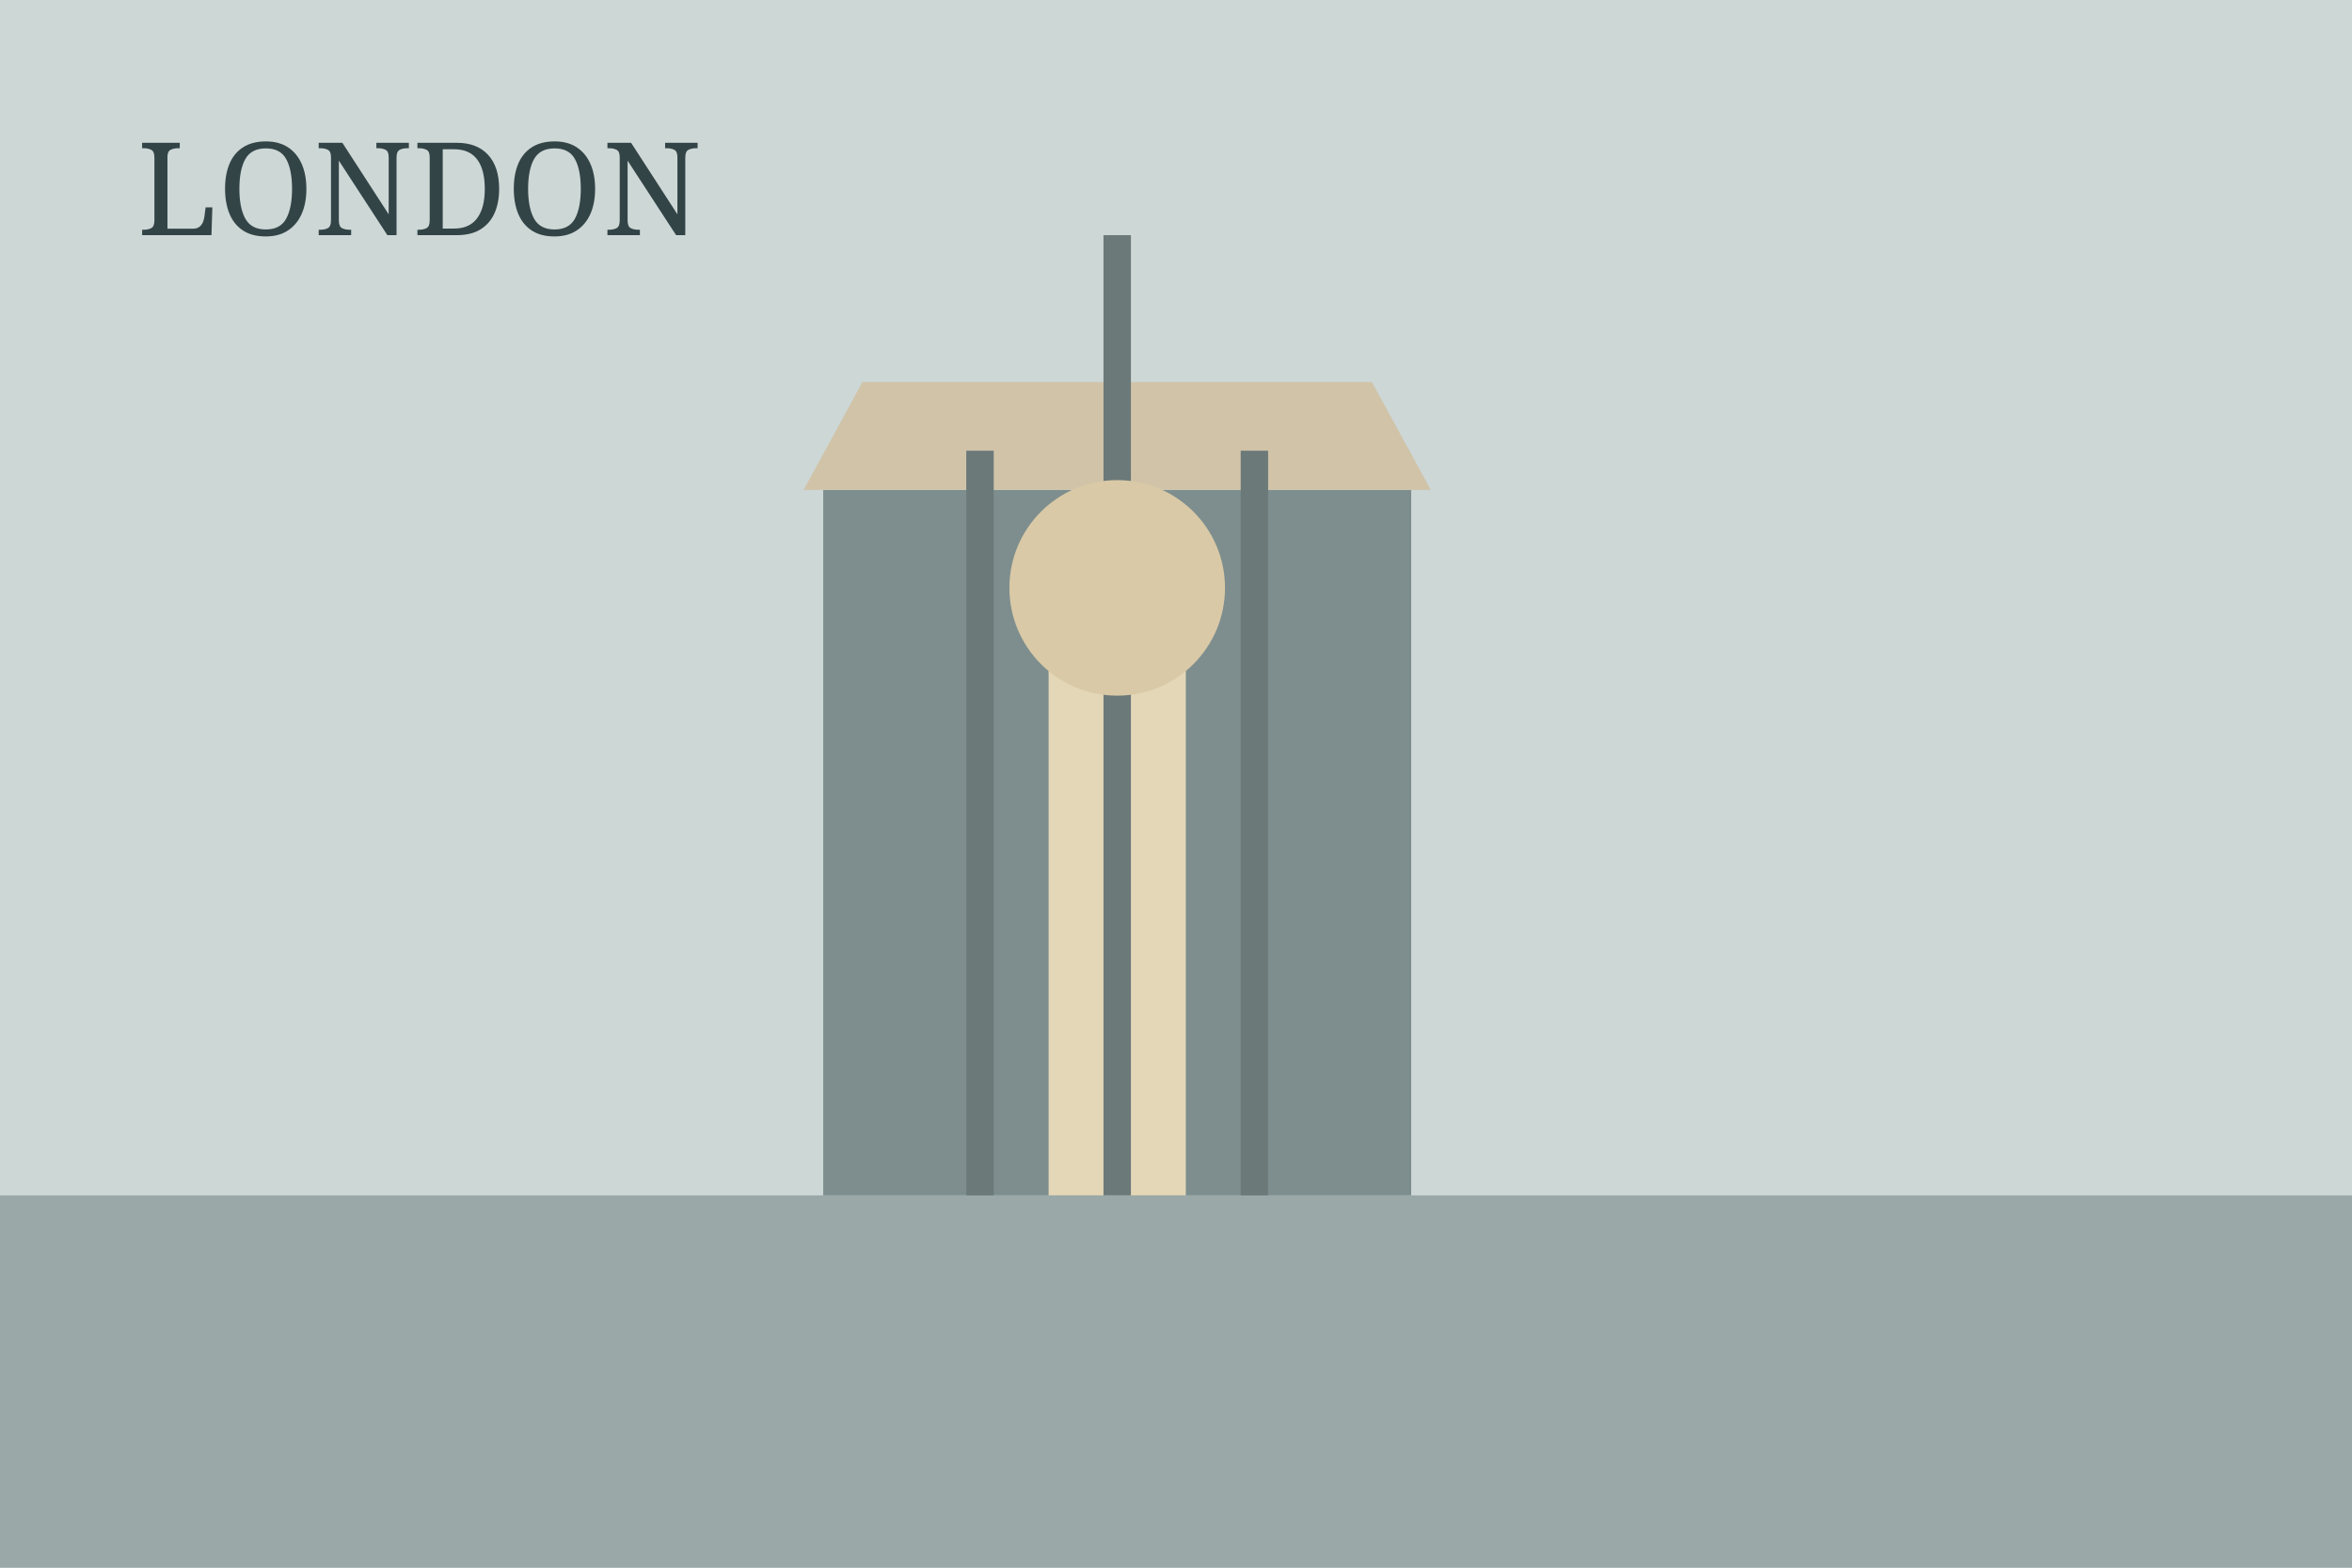
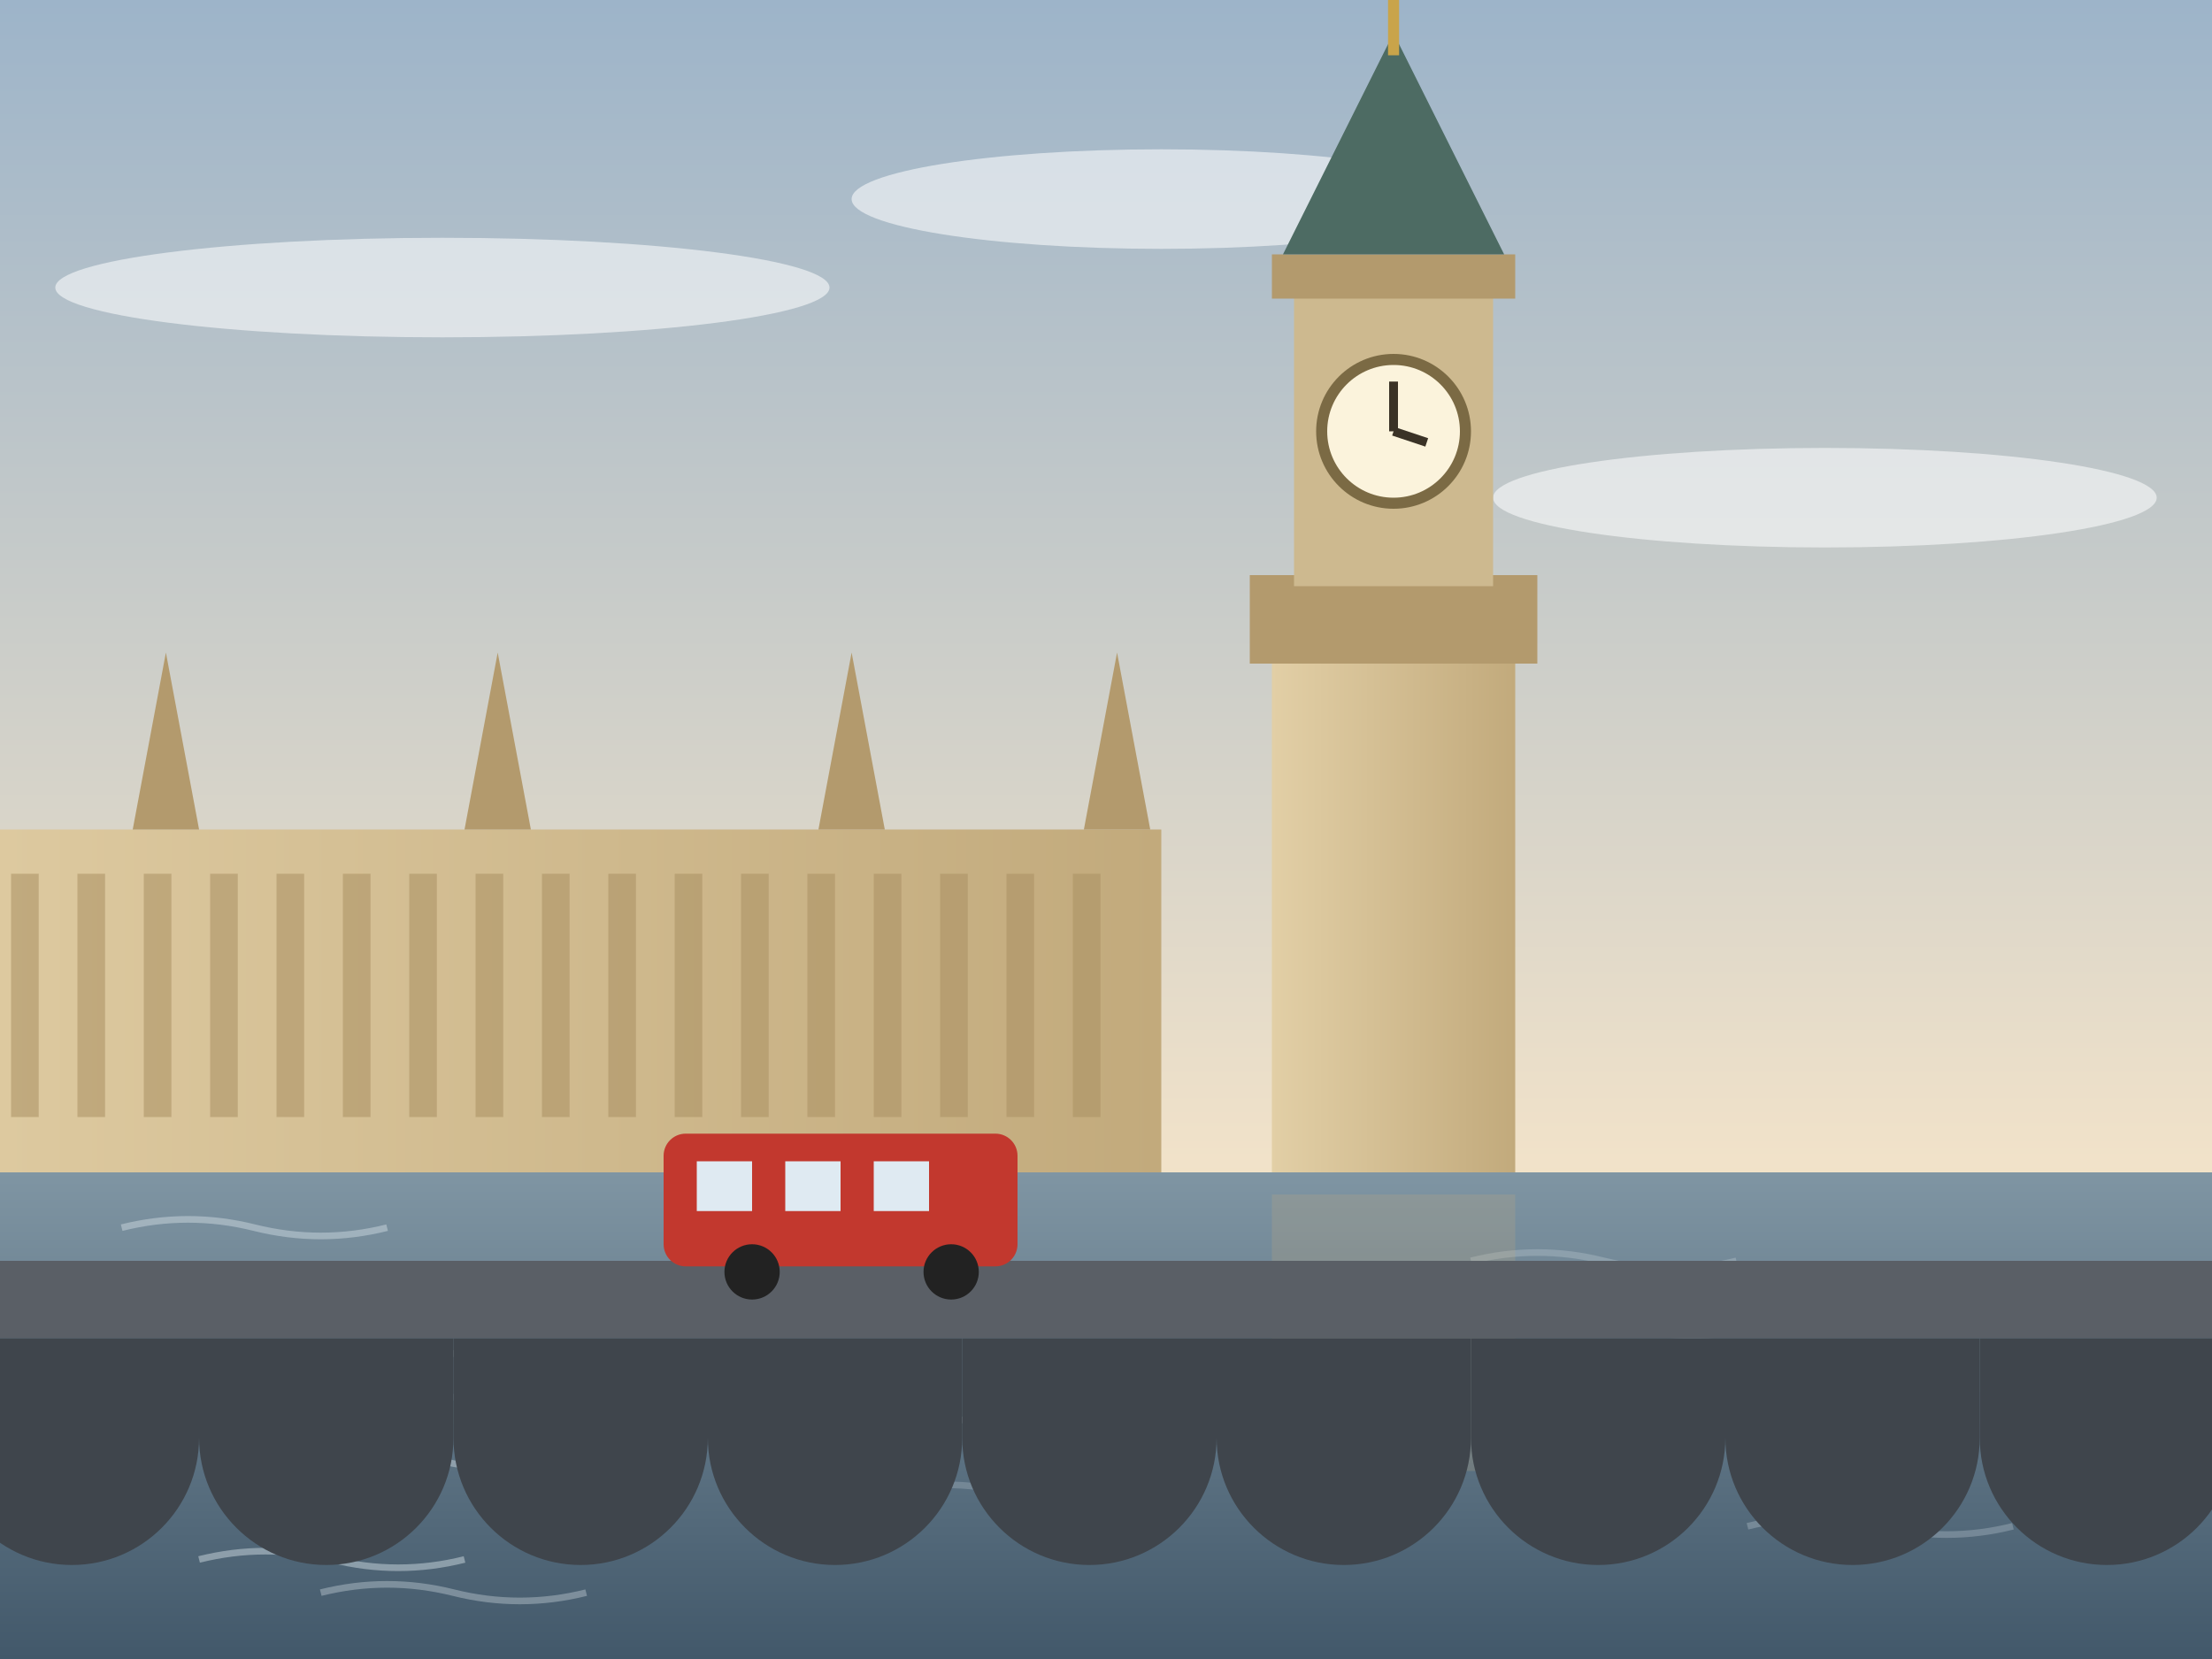
- <svg xmlns="http://www.w3.org/2000/svg" viewBox="0 0 1200 800">
-   <rect width="1200" height="800" fill="#cdd7d6" />
-   <rect y="610" width="1200" height="190" fill="#9aa8a7" />
-   <rect x="420" y="250" width="300" height="360" fill="#7e8e8e" />
-   <path d="M410 250h320l-30-55H440Z" fill="#d0c3a8" />
-   <rect x="535" y="330" width="70" height="280" fill="#e3d7b7" />
-   <path d="M570 120V610M500 610V230M640 610V230" stroke="#6c7979" stroke-width="14" />
-   <circle cx="570" cy="300" r="55" fill="#d9c9a6" />
-   <text x="70" y="120" fill="#334447" font-family="Georgia" font-size="66">LONDON</text>
+ <svg xmlns="http://www.w3.org/2000/svg" viewBox="0 0 400 300" preserveAspectRatio="xMidYMid slice">
+   <defs>
+     <linearGradient id="lbSky" x1="0" y1="0" x2="0" y2="1">
+       <stop offset="0" stop-color="#9db4c9" />
+       <stop offset=".7" stop-color="#f1e2c9" />
+       <stop offset="1" stop-color="#f6d9a8" />
+     </linearGradient>
+     <linearGradient id="lbWater" x1="0" y1="0" x2="0" y2="1">
+       <stop offset="0" stop-color="#7f95a3" />
+       <stop offset="1" stop-color="#42586a" />
+     </linearGradient>
+     <linearGradient id="lbStone" x1="0" y1="0" x2="1" y2="0">
+       <stop offset="0" stop-color="#e2cfa6" />
+       <stop offset="1" stop-color="#c2aa7c" />
+     </linearGradient>
+   </defs>
+   <rect width="400" height="300" fill="url(#lbSky)" />
+   <ellipse cx="80" cy="52" rx="70" ry="9" fill="#fff" opacity=".55" />
+   <ellipse cx="210" cy="36" rx="56" ry="9" fill="#fff" opacity=".55" />
+   <ellipse cx="330" cy="90" rx="60" ry="9" fill="#fff" opacity=".55" />
+   <g transform="translate(-60 0)">
+     <rect x="20" y="150" width="250" height="62" fill="url(#lbStone)" />
+     <rect x="26" y="158" width="5" height="44" fill="#a98f62" opacity=".55" />
+     <rect x="38" y="158" width="5" height="44" fill="#a98f62" opacity=".55" />
+     <rect x="50" y="158" width="5" height="44" fill="#a98f62" opacity=".55" />
+     <rect x="62" y="158" width="5" height="44" fill="#a98f62" opacity=".55" />
+     <rect x="74" y="158" width="5" height="44" fill="#a98f62" opacity=".55" />
+     <rect x="86" y="158" width="5" height="44" fill="#a98f62" opacity=".55" />
+     <rect x="98" y="158" width="5" height="44" fill="#a98f62" opacity=".55" />
+     <rect x="110" y="158" width="5" height="44" fill="#a98f62" opacity=".55" />
+     <rect x="122" y="158" width="5" height="44" fill="#a98f62" opacity=".55" />
+     <rect x="134" y="158" width="5" height="44" fill="#a98f62" opacity=".55" />
+     <rect x="146" y="158" width="5" height="44" fill="#a98f62" opacity=".55" />
+     <rect x="158" y="158" width="5" height="44" fill="#a98f62" opacity=".55" />
+     <rect x="170" y="158" width="5" height="44" fill="#a98f62" opacity=".55" />
+     <rect x="182" y="158" width="5" height="44" fill="#a98f62" opacity=".55" />
+     <rect x="194" y="158" width="5" height="44" fill="#a98f62" opacity=".55" />
+     <rect x="206" y="158" width="5" height="44" fill="#a98f62" opacity=".55" />
+     <rect x="218" y="158" width="5" height="44" fill="#a98f62" opacity=".55" />
+     <rect x="230" y="158" width="5" height="44" fill="#a98f62" opacity=".55" />
+     <rect x="242" y="158" width="5" height="44" fill="#a98f62" opacity=".55" />
+     <rect x="254" y="158" width="5" height="44" fill="#a98f62" opacity=".55" />
+     <polygon points="28,150 40,150 34,118" fill="#b39a6d" />
+     <polygon points="84,150 96,150 90,118" fill="#b39a6d" />
+     <polygon points="144,150 156,150 150,118" fill="#b39a6d" />
+     <polygon points="208,150 220,150 214,118" fill="#b39a6d" />
+     <polygon points="256,150 268,150 262,118" fill="#b39a6d" />
+     <rect x="290" y="118" width="44" height="94" fill="url(#lbStone)" />
+     <rect x="286" y="104" width="52" height="16" fill="#b39a6d" />
+     <rect x="294" y="52" width="36" height="54" fill="#cdb98f" />
+     <circle cx="312" cy="78" r="13" fill="#fbf3dc" stroke="#7b6a44" stroke-width="2" />
+     <line x1="312" y1="78" x2="312" y2="69" stroke="#3a3226" stroke-width="1.6" />
+     <line x1="312" y1="78" x2="318" y2="80" stroke="#3a3226" stroke-width="1.6" />
+     <rect x="290" y="46" width="44" height="8" fill="#b39a6d" />
+     <polygon points="292,46 332,46 312,6" fill="#4d6b63" />
+     <rect x="311" y="0" width="2" height="10" fill="#c9a44a" />
+   </g>
+   <rect y="212" width="400" height="88" fill="url(#lbWater)" />
+   <path d="M22 222 q12 -3 24 0 t24 0" stroke="#dfe9ee" stroke-width="1.2" fill="none" opacity="0.40" />
+   <path d="M266 228 q12 -3 24 0 t24 0" stroke="#dfe9ee" stroke-width="1.2" fill="none" opacity="0.23" />
+   <path d="M102 234 q12 -3 24 0 t24 0" stroke="#dfe9ee" stroke-width="1.2" fill="none" opacity="0.30" />
+   <path d="M270 240 q12 -3 24 0 t24 0" stroke="#dfe9ee" stroke-width="1.2" fill="none" opacity="0.27" />
+   <path d="M75 246 q12 -3 24 0 t24 0" stroke="#dfe9ee" stroke-width="1.2" fill="none" opacity="0.35" />
+   <path d="M55 252 q12 -3 24 0 t24 0" stroke="#dfe9ee" stroke-width="1.2" fill="none" opacity="0.27" />
+   <path d="M167 258 q12 -3 24 0 t24 0" stroke="#dfe9ee" stroke-width="1.2" fill="none" opacity="0.44" />
+   <path d="M55 264 q12 -3 24 0 t24 0" stroke="#dfe9ee" stroke-width="1.2" fill="none" opacity="0.39" />
+   <path d="M159 270 q12 -3 24 0 t24 0" stroke="#dfe9ee" stroke-width="1.2" fill="none" opacity="0.21" />
+   <path d="M316 276 q12 -3 24 0 t24 0" stroke="#dfe9ee" stroke-width="1.2" fill="none" opacity="0.25" />
+   <path d="M36 282 q12 -3 24 0 t24 0" stroke="#dfe9ee" stroke-width="1.2" fill="none" opacity="0.43" />
+   <path d="M58 288 q12 -3 24 0 t24 0" stroke="#dfe9ee" stroke-width="1.2" fill="none" opacity="0.34" />
+   <rect x="230" y="216" width="44" height="50" fill="#c2aa7c" opacity=".22" />
+   <rect x="0" y="228" width="400" height="14" fill="#5a5f66" />
+   <path d="M-10 242 v18 a23 23 0 0 0 46 0 v-18Z" fill="#3f454c" />
+   <path d="M36 242 v18 a23 23 0 0 0 46 0 v-18Z" fill="#3f454c" />
+   <path d="M82 242 v18 a23 23 0 0 0 46 0 v-18Z" fill="#3f454c" />
+   <path d="M128 242 v18 a23 23 0 0 0 46 0 v-18Z" fill="#3f454c" />
+   <path d="M174 242 v18 a23 23 0 0 0 46 0 v-18Z" fill="#3f454c" />
+   <path d="M220 242 v18 a23 23 0 0 0 46 0 v-18Z" fill="#3f454c" />
+   <path d="M266 242 v18 a23 23 0 0 0 46 0 v-18Z" fill="#3f454c" />
+   <path d="M312 242 v18 a23 23 0 0 0 46 0 v-18Z" fill="#3f454c" />
+   <path d="M358 242 v18 a23 23 0 0 0 46 0 v-18Z" fill="#3f454c" />
+   <rect x="120" y="205" width="64" height="24" rx="4" fill="#c2382e" />
+   <rect x="126" y="210" width="10" height="9" fill="#dfeaf2" />
+   <rect x="142" y="210" width="10" height="9" fill="#dfeaf2" />
+   <rect x="158" y="210" width="10" height="9" fill="#dfeaf2" />
+   <circle cx="136" cy="230" r="5" fill="#222" />
+   <circle cx="172" cy="230" r="5" fill="#222" />
</svg>
